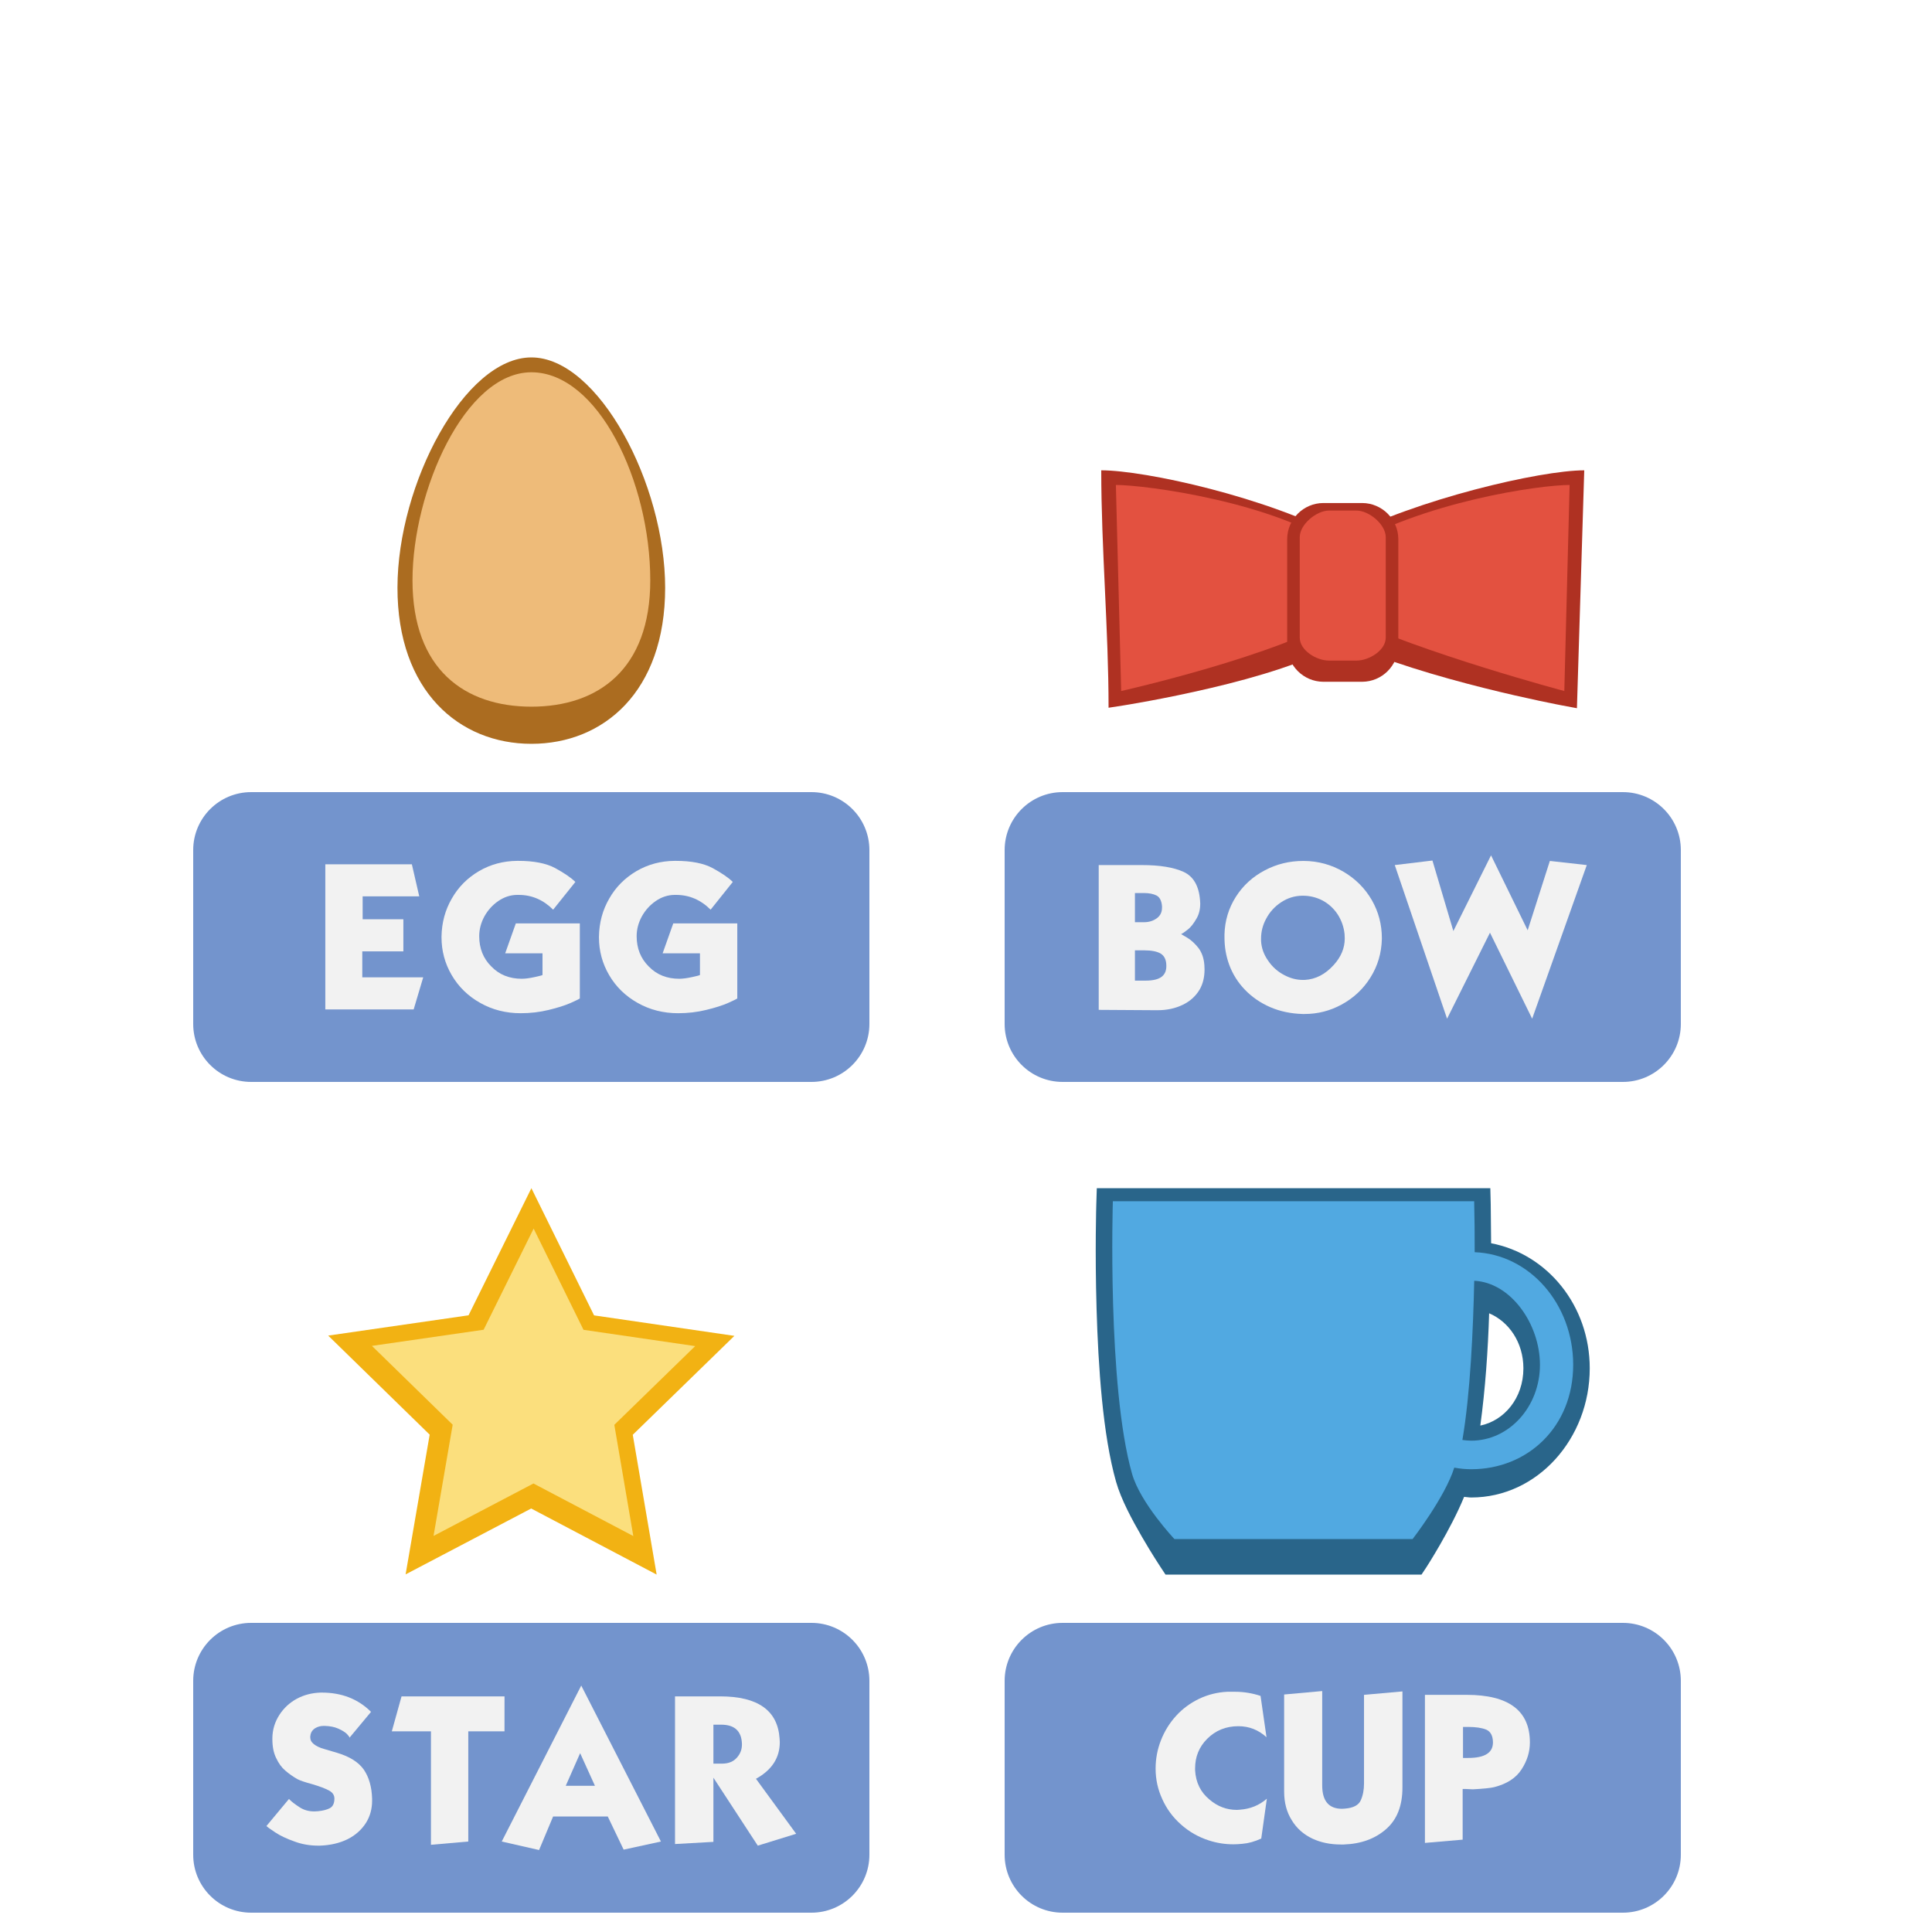
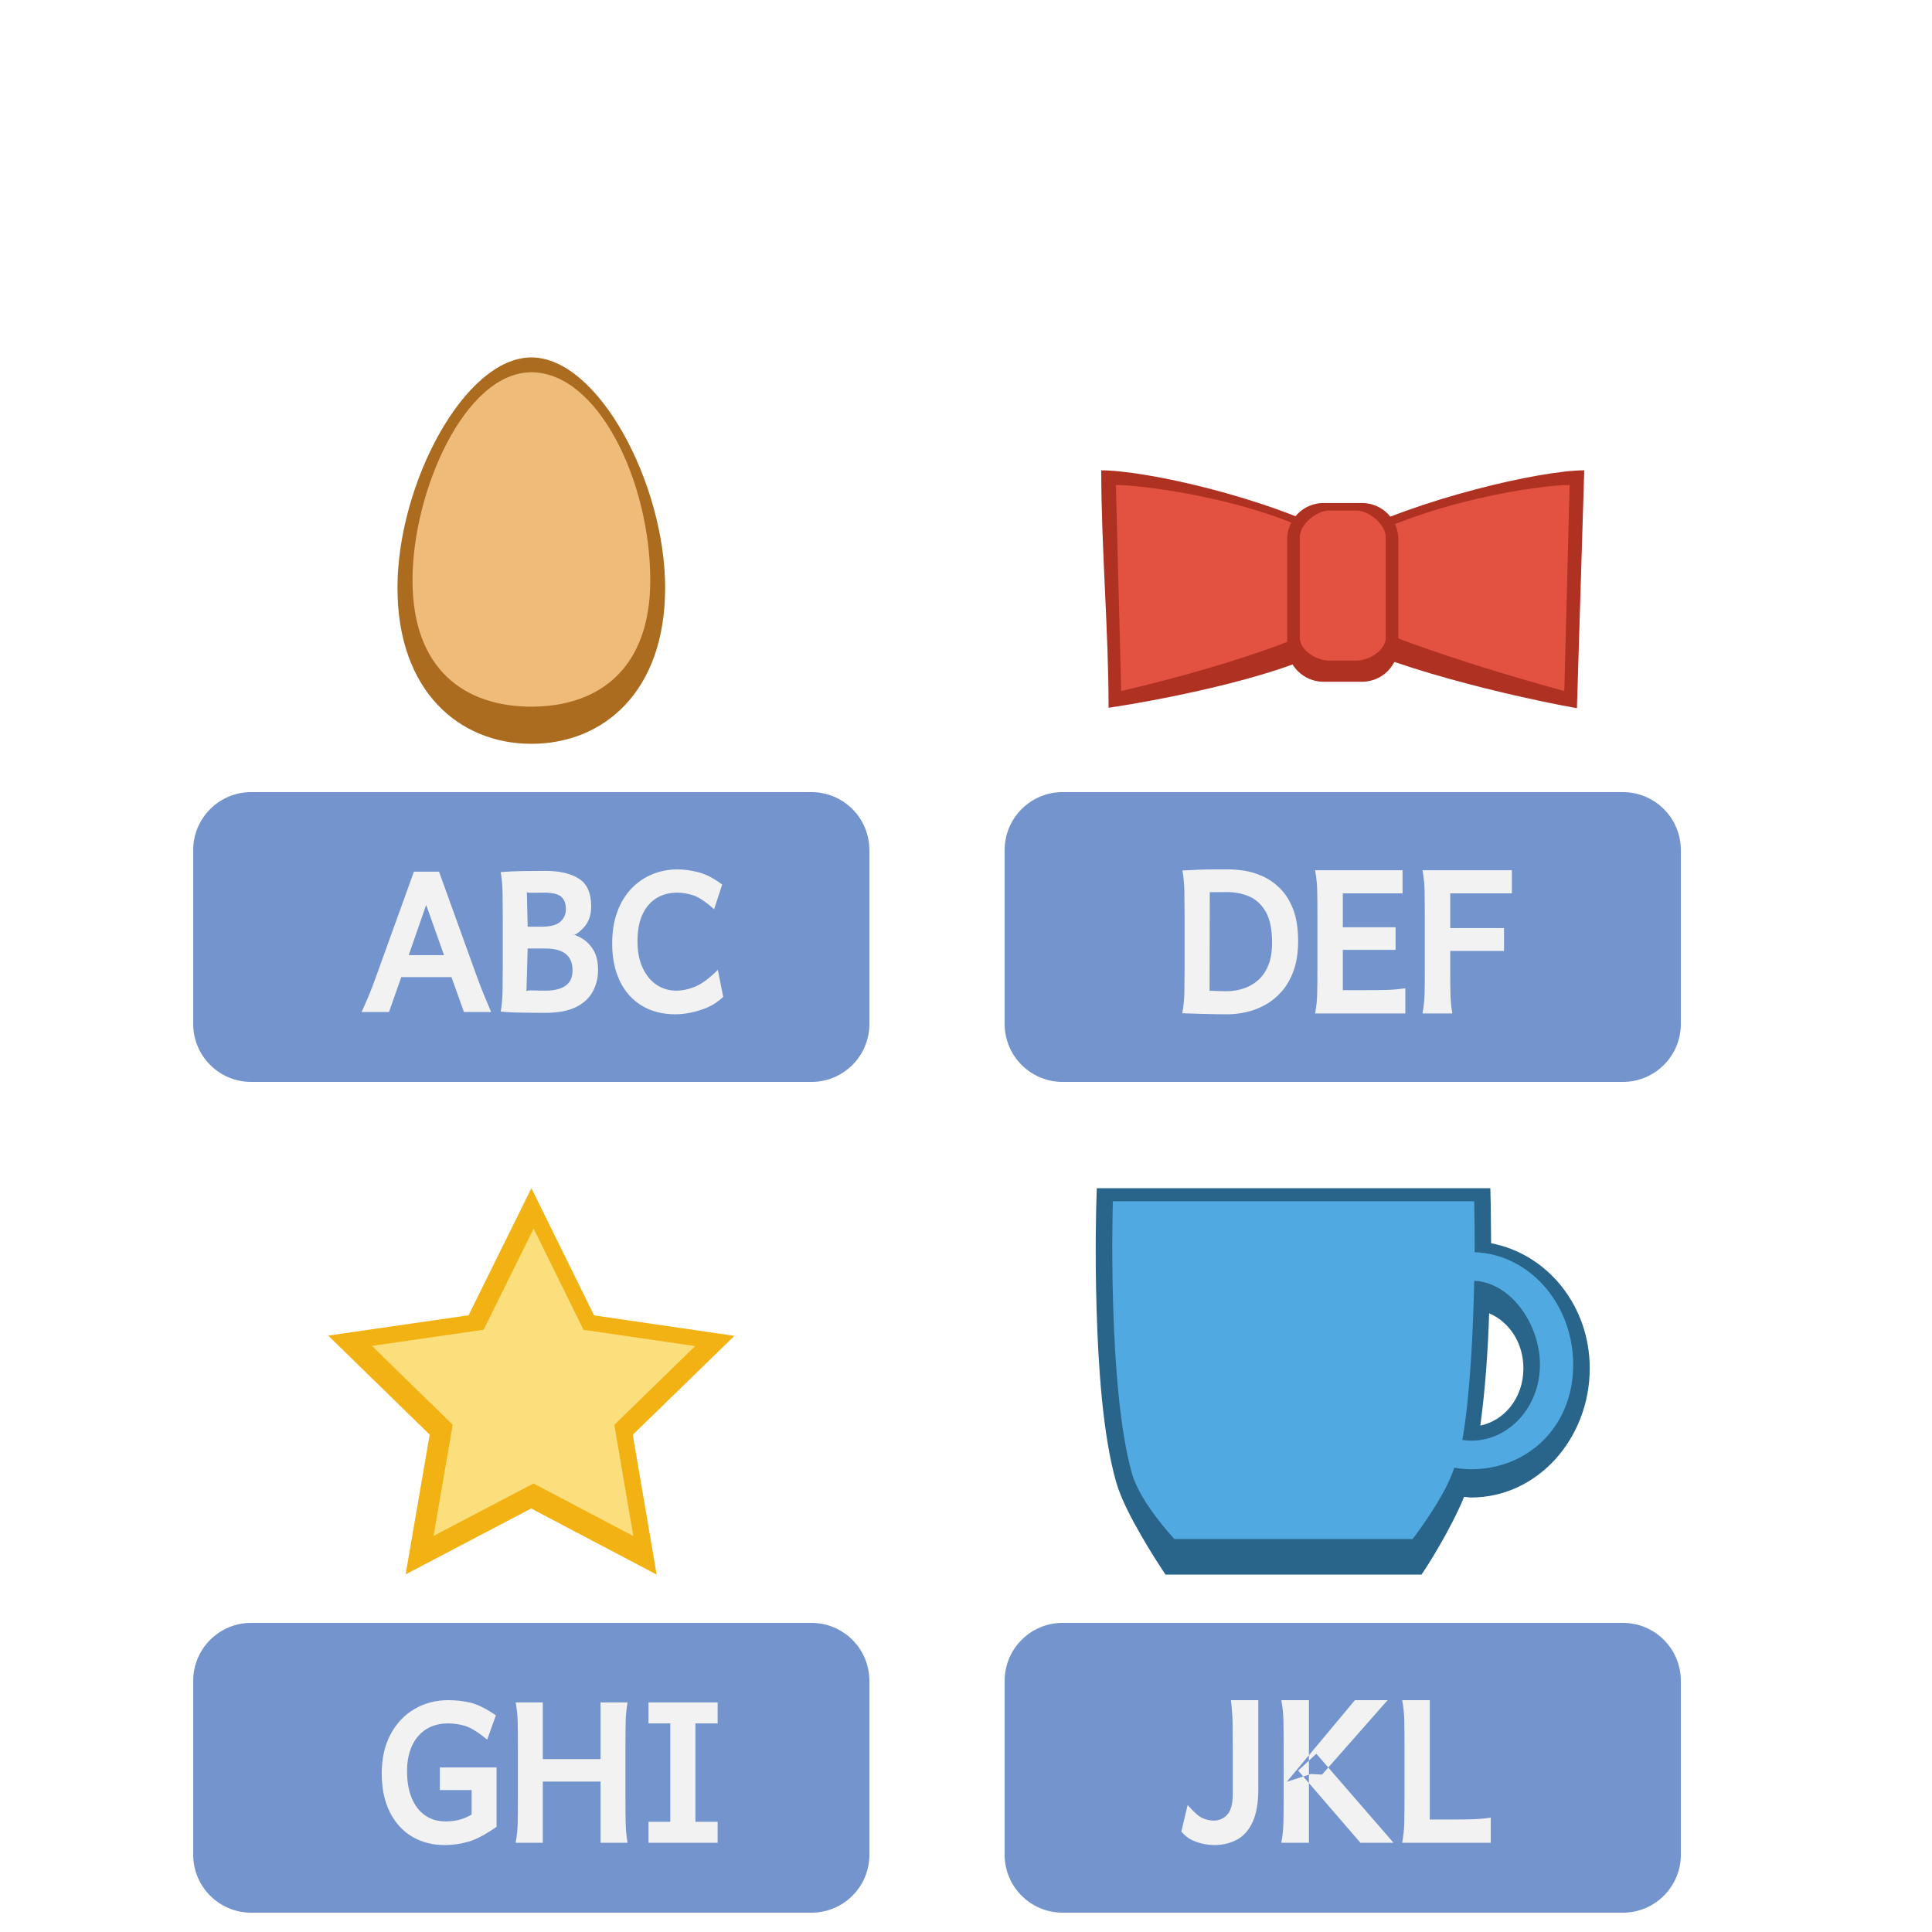
<svg xmlns="http://www.w3.org/2000/svg" width="100" height="100" version="1.0">
  <g>
    <path d="m57.964 62.3-.026.832s-.074 2.416.014 5.404c.088 2.987.318 6.526 1.01 8.962.264.926.833 1.972 1.341 2.852.509.88.964 1.566.964 1.566l.254.385h13.25l.255-.385s1.253-1.935 1.95-3.639c.124.008.245.033.369.033 3.426 0 6.134-3.048 6.134-6.688-.002-3.241-2.19-5.915-5.105-6.472-.008-.982-.02-2.014-.02-2.014l-.021-.835H57.964zm20.308 6.476c1.013.428 1.771 1.498 1.773 2.848-.001 1.551-.996 2.708-2.23 2.964.259-1.897.398-3.912.457-5.812z" style="color:#000;font-style:normal;font-variant:normal;font-weight:400;font-stretch:normal;font-size:medium;line-height:normal;font-family:sans-serif;text-indent:0;text-align:start;text-decoration:none;text-decoration-line:none;text-decoration-style:solid;text-decoration-color:#000;letter-spacing:normal;word-spacing:normal;text-transform:none;writing-mode:lr-tb;direction:ltr;baseline-shift:baseline;text-anchor:start;white-space:normal;clip-rule:nonzero;display:inline;overflow:visible;visibility:visible;opacity:1;isolation:auto;mix-blend-mode:normal;color-interpolation:sRGB;color-interpolation-filters:linearRGB;solid-color:#000;solid-opacity:1;fill:#29658a;fill-opacity:1;fill-rule:nonzero;stroke:none;stroke-width:1.714;stroke-linecap:butt;stroke-linejoin:miter;stroke-miterlimit:4;stroke-dasharray:none;stroke-dashoffset:0;stroke-opacity:1;color-rendering:auto;image-rendering:auto;shape-rendering:auto;text-rendering:auto;enable-background:accumulate" transform="translate(-1.194 -.8)" />
    <path d="M58.795 62.975s-.296 9.572.993 14.106c.43 1.513 2.194 3.38 2.194 3.38H74.31s1.68-2.169 2.157-3.697c.29.055.584.082.878.083 2.914 0 5.277-2.187 5.277-5.408-.002-3.143-2.257-5.719-5.099-5.825a102.08 102.08 0 0 0-.026-2.639zm18.704 4.117c1.9.09 3.4 2.244 3.403 4.347 0 2.17-1.593 3.93-3.557 3.93a3.23 3.23 0 0 1-.458-.037c.411-2.385.561-5.784.612-8.24z" style="color:#000;clip-rule:nonzero;display:inline;overflow:visible;visibility:visible;opacity:1;isolation:auto;mix-blend-mode:normal;color-interpolation:sRGB;color-interpolation-filters:linearRGB;solid-color:#000;solid-opacity:1;fill:#51a9e1;fill-opacity:1;fill-rule:nonzero;stroke:none;stroke-width:3.896;stroke-linecap:butt;stroke-linejoin:miter;stroke-miterlimit:4;stroke-dasharray:none;stroke-dashoffset:0;stroke-opacity:1;color-rendering:auto;image-rendering:auto;shape-rendering:auto;text-rendering:auto;enable-background:accumulate" transform="translate(-1.194 -.8)" />
    <path style="color:#000;clip-rule:nonzero;display:inline;overflow:visible;visibility:visible;opacity:1;isolation:auto;mix-blend-mode:normal;color-interpolation:sRGB;color-interpolation-filters:linearRGB;solid-color:#000;solid-opacity:1;fill:#f2b213;fill-opacity:1;fill-rule:nonzero;stroke:none;stroke-width:3.539;stroke-linecap:butt;stroke-linejoin:miter;stroke-miterlimit:4;stroke-dasharray:none;stroke-dashoffset:0;stroke-opacity:1;color-rendering:auto;image-rendering:auto;shape-rendering:auto;text-rendering:auto;enable-background:accumulate" d="m30.72 77.894-6.494-3.42-6.5 3.41 1.246-7.233-5.253-5.127 7.265-1.05 3.253-6.58 3.244 6.584 7.263 1.06-5.26 5.12z" transform="translate(3.268 3.606)" />
    <path d="m29.512 75.9-5.168-2.721-5.172 2.714.991-5.756-4.18-4.08 5.781-.836 2.589-5.236 2.581 5.24 5.78.843-4.185 4.075z" style="color:#000;clip-rule:nonzero;display:inline;overflow:visible;visibility:visible;opacity:1;isolation:auto;mix-blend-mode:normal;color-interpolation:sRGB;color-interpolation-filters:linearRGB;solid-color:#000;solid-opacity:1;fill:#fbdf7d;fill-opacity:1;fill-rule:nonzero;stroke:none;stroke-width:3.539;stroke-linecap:butt;stroke-linejoin:miter;stroke-miterlimit:4;stroke-dasharray:none;stroke-dashoffset:0;stroke-opacity:1;color-rendering:auto;image-rendering:auto;shape-rendering:auto;text-rendering:auto;enable-background:accumulate" transform="translate(3.268 3.606)" />
    <rect style="opacity:1;fill:#7394cd;fill-opacity:1;stroke:none;stroke-width:1;stroke-miterlimit:4;stroke-dasharray:none;stroke-opacity:1" width="35" height="15" x="52" y="41" ry="3" />
-     <g aria-label="BOW" style="font-style:normal;font-weight:400;font-size:10.667px;line-height:1.25;font-family:sans-serif;letter-spacing:0;word-spacing:0;fill:#f2f2f2;fill-opacity:1;stroke:none">
-       <path d="m56.056 52.83-3.06-.019v-7.494h2.24q1.38 0 2.155.353.766.355.85 1.476.01.083.01.158 0 .449-.188.774-.223.392-.448.57-.233.187-.354.242.028.02.335.198.299.184.57.53.262.356.299.878.009.112.009.223 0 .597-.251 1.037-.31.522-.877.793-.58.28-1.29.28zm-.709-3.1h-.476v1.568h.552q.578 0 .838-.205.235-.187.235-.54v-.057q-.01-.42-.29-.597-.289-.169-.859-.169zm-.018-2.966h-.458v1.51h.476q.392 0 .682-.223.243-.196.243-.524v-.091q-.038-.413-.28-.542-.253-.13-.663-.13z" style="font-style:normal;font-variant:normal;font-weight:400;font-stretch:normal;font-size:9.333px;font-family:Kabel;-inkscape-font-specification:Kabel;fill:#f2f2f2;fill-opacity:1" transform="translate(3.873 -.541)" />
-       <path d="M63.528 46.903q-.588.009-1.083.335-.503.328-.784.859-.262.485-.262 1.027v.112q.028.551.365 1.028.326.485.85.754.465.244.95.244h.094q.85-.048 1.503-.775.57-.627.57-1.372 0-.111-.009-.225-.057-.55-.355-1.017-.308-.467-.793-.727-.477-.243-1.01-.243h-.036zm.093-1.8q1.1.009 2.044.558.934.551 1.465 1.465.522.907.522 1.98v.037q-.027 1.091-.588 1.989-.558.895-1.502 1.408-.895.485-1.904.485h-.112q-.914-.027-1.67-.353-.757-.328-1.308-.898-.55-.57-.82-1.305-.242-.663-.242-1.41v-.149q.027-1.064.588-1.95.558-.878 1.501-1.372.916-.485 1.99-.485h.036z" style="font-style:normal;font-variant:normal;font-weight:400;font-stretch:normal;font-size:9.333px;font-family:Kabel;-inkscape-font-specification:Kabel;fill:#f2f2f2;fill-opacity:1" transform="translate(3.873 -.541)" />
-       <path d="m73.303 44.813 1.896 3.88 1.148-3.59 1.912.214-2.828 7.952-2.183-4.452-2.221 4.452-2.707-7.952 1.95-.235 1.083 3.65z" style="font-style:normal;font-variant:normal;font-weight:400;font-stretch:normal;font-size:9.333px;font-family:Kabel;-inkscape-font-specification:Kabel;fill:#f2f2f2;fill-opacity:1" transform="translate(3.873 -.541)" />
-     </g>
    <path style="color:#000;font-style:normal;font-variant:normal;font-weight:400;font-stretch:normal;font-size:medium;line-height:normal;font-family:sans-serif;text-indent:0;text-align:start;text-decoration:none;text-decoration-line:none;text-decoration-style:solid;text-decoration-color:#000;letter-spacing:normal;word-spacing:normal;text-transform:none;writing-mode:lr-tb;direction:ltr;baseline-shift:baseline;text-anchor:start;white-space:normal;clip-rule:nonzero;display:inline;overflow:visible;visibility:visible;opacity:1;isolation:auto;mix-blend-mode:normal;color-interpolation:sRGB;color-interpolation-filters:linearRGB;solid-color:#000;solid-opacity:1;fill:#af3122;fill-opacity:1;fill-rule:nonzero;stroke:none;stroke-width:2.2;stroke-linecap:butt;stroke-linejoin:miter;stroke-miterlimit:4;stroke-dasharray:none;stroke-dashoffset:0;stroke-opacity:1;color-rendering:auto;image-rendering:auto;shape-rendering:auto;text-rendering:auto;enable-background:accumulate" d="M96.884 61.123c-3.829 0-14.632 2.52-21.052 5.894-6.57-3.546-17.237-5.894-21.066-5.894 0 6.828.638 13.875.638 20.703l1.27-.197s3.501-.547 7.693-1.534c3.977-.935 8.456-2.255 11.477-4.02 7.285 3.339 19.1 5.548 19.1 5.548l1.302.244z" transform="matrix(.59357 0 0 .59357 24.493 -11.937)" />
    <path style="color:#000;clip-rule:nonzero;display:inline;overflow:visible;visibility:visible;opacity:1;isolation:auto;mix-blend-mode:normal;color-interpolation:sRGB;color-interpolation-filters:linearRGB;solid-color:#000;solid-opacity:1;fill:#e35140;fill-opacity:1;fill-rule:nonzero;stroke:none;stroke-width:5;stroke-linecap:butt;stroke-linejoin:miter;stroke-miterlimit:4;stroke-dasharray:none;stroke-dashoffset:0;stroke-opacity:1;color-rendering:auto;image-rendering:auto;shape-rendering:auto;text-rendering:auto;enable-background:accumulate" d="M56.042 62.399c2.553 0 13.916 1.474 19.783 5.647 7.042-4.235 17.23-5.647 19.783-5.647l-.462 17.97s-12.362-3.283-19.32-6.605c-5.465 3.489-19.322 6.605-19.322 6.605z" transform="matrix(.59357 0 0 .59357 24.493 -11.937)" />
    <path style="color:#000;font-style:normal;font-variant:normal;font-weight:400;font-stretch:normal;font-size:medium;line-height:normal;font-family:sans-serif;text-indent:0;text-align:start;text-decoration:none;text-decoration-line:none;text-decoration-style:solid;text-decoration-color:#000;letter-spacing:normal;word-spacing:normal;text-transform:none;writing-mode:lr-tb;direction:ltr;baseline-shift:baseline;text-anchor:start;white-space:normal;clip-rule:nonzero;display:inline;overflow:visible;visibility:visible;opacity:1;isolation:auto;mix-blend-mode:normal;color-interpolation:sRGB;color-interpolation-filters:linearRGB;solid-color:#000;solid-opacity:1;fill:#af3122;fill-opacity:1;fill-rule:nonzero;stroke:none;stroke-width:2.3;stroke-linecap:butt;stroke-linejoin:miter;stroke-miterlimit:4;stroke-dasharray:none;stroke-dashoffset:0;stroke-opacity:1;color-rendering:auto;image-rendering:auto;shape-rendering:auto;text-rendering:auto;enable-background:accumulate" d="M74.129 63.974a3.168 3.168 0 0 0-3.15 3.149v9.289a3.17 3.17 0 0 0 3.15 3.15h3.392a3.17 3.17 0 0 0 3.15-3.15v-9.29a3.168 3.168 0 0 0-3.15-3.148z" transform="matrix(.59357 0 0 .59357 24.493 -11.937)" />
    <path style="color:#000;clip-rule:nonzero;display:inline;overflow:visible;visibility:visible;opacity:1;isolation:auto;mix-blend-mode:normal;color-interpolation:sRGB;color-interpolation-filters:linearRGB;solid-color:#000;solid-opacity:1;fill:#e35140;fill-opacity:1;fill-rule:nonzero;stroke:none;stroke-width:5;stroke-linecap:butt;stroke-linejoin:miter;stroke-miterlimit:4;stroke-dasharray:none;stroke-dashoffset:0;stroke-opacity:1;color-rendering:auto;image-rendering:auto;shape-rendering:auto;text-rendering:auto;enable-background:accumulate" d="M74.634 64.632h2.382c1.108 0 2.558 1.211 2.558 2.32v8.763c0 1.108-1.45 2-2.558 2h-2.382c-1.108 0-2.558-.892-2.558-2V66.95c0-1.108 1.45-2.319 2.558-2.319z" transform="matrix(.59357 0 0 .59357 24.493 -11.937)" />
    <rect style="opacity:1;fill:#7394cd;fill-opacity:1;stroke:none;stroke-width:1;stroke-miterlimit:4;stroke-dasharray:none;stroke-opacity:1" width="35" height="15" x="10" y="41" ry="3" />
    <rect style="opacity:1;fill:#7394cd;fill-opacity:1;stroke:none;stroke-width:1;stroke-miterlimit:4;stroke-dasharray:none;stroke-opacity:1" width="35" height="15" x="52" y="84" ry="3" />
    <rect style="opacity:1;fill:#7394cd;fill-opacity:1;stroke:none;stroke-width:1;stroke-miterlimit:4;stroke-dasharray:none;stroke-opacity:1" width="35" height="15" x="10" y="84" ry="3" />
-     <g aria-label="EGG" style="font-style:normal;font-weight:400;font-size:8px;line-height:1.25;font-family:sans-serif;letter-spacing:0;word-spacing:0;fill:#f2f2f2;fill-opacity:1;stroke:none">
-       <path d="M15.247 52.783V45.27h4.48l.383 1.661h-2.93v1.185h2.107v1.661h-2.126v1.344h3.154l-.495 1.662z" style="font-style:normal;font-variant:normal;font-weight:400;font-stretch:normal;font-size:9.333px;font-family:Kabel;-inkscape-font-specification:Kabel;fill:#f2f2f2;fill-opacity:1" transform="translate(1.591 -.535)" />
-       <path d="M28.19 46.184 27.04 47.62q-.765-.765-1.784-.765h-.093q-.513.009-.962.317-.446.307-.718.792-.27.497-.27 1.028 0 .944.626 1.568.615.636 1.577.636.262 0 .654-.085.392-.084.419-.111V49.88h-1.932l.551-1.55h3.313v3.883q-.036.039-.476.235-.449.196-1.14.362-.69.169-1.446.169-1.146 0-2.09-.531-.952-.534-1.483-1.447-.524-.898-.524-1.95v-.04q.018-1.082.533-1.968.503-.887 1.408-1.42.896-.522 1.98-.53h.055q1.205 0 1.905.373.718.392 1.046.718z" style="font-style:normal;font-variant:normal;font-weight:400;font-stretch:normal;font-size:9.333px;font-family:Kabel;-inkscape-font-specification:Kabel;fill:#f2f2f2;fill-opacity:1" transform="translate(1.591 -.535)" />
-       <path d="M36.338 46.184 35.19 47.62q-.766-.765-1.784-.765h-.094q-.513.009-.961.317-.447.307-.718.792-.271.497-.271 1.028 0 .944.626 1.568.616.636 1.577.636.262 0 .654-.085.392-.084.42-.111V49.88h-1.933l.551-1.55h3.314v3.883q-.037.039-.477.235-.448.196-1.139.362-.69.169-1.447.169-1.146 0-2.09-.531-.952-.534-1.483-1.447-.524-.898-.524-1.95v-.04q.018-1.082.533-1.968.504-.887 1.409-1.42.895-.522 1.98-.53h.054q1.206 0 1.905.373.718.392 1.046.718z" style="font-style:normal;font-variant:normal;font-weight:400;font-stretch:normal;font-size:9.333px;font-family:Kabel;-inkscape-font-specification:Kabel;fill:#f2f2f2;fill-opacity:1" transform="translate(1.591 -.535)" />
-     </g>
-     <g aria-label="CUP" style="font-style:normal;font-weight:400;font-size:10.667px;line-height:1.25;font-family:sans-serif;letter-spacing:0;word-spacing:0;fill:#f2f2f2;fill-opacity:1;stroke:none">
-       <path d="m61.794 88.314.308 2.138q-.625-.57-1.456-.57-.962 0-1.616.654-.624.626-.624 1.531v.093q.054.953.747 1.52.624.534 1.417.534.076 0 .15-.01.812-.057 1.4-.57l-.29 2.063q-.512.235-.97.271-.242.027-.477.027-.642 0-1.25-.196-.82-.26-1.457-.829-.633-.56-.97-1.317-.344-.745-.344-1.577 0-.765.28-1.474t.784-1.26q.494-.543 1.185-.877.69-.329 1.465-.365h.4q.673 0 1.318.214z" style="font-style:normal;font-variant:normal;font-weight:400;font-stretch:normal;font-size:9.333px;font-family:Kabel;-inkscape-font-specification:Kabel;fill:#f2f2f2;fill-opacity:1" transform="translate(3.452 -.534)" />
-       <path d="M63.015 93.27v-5.029l1.97-.178v4.881q0 1.213 1.027 1.213.073 0 .157-.01.645-.054.811-.428.169-.374.169-.868v-4.592l1.989-.177v4.974q0 1.42-.85 2.156-.85.747-2.192.793h-.141q-.82 0-1.465-.299-.7-.326-1.083-.962-.392-.624-.392-1.474z" style="font-style:normal;font-variant:normal;font-weight:400;font-stretch:normal;font-size:9.333px;font-family:Kabel;-inkscape-font-specification:Kabel;fill:#f2f2f2;fill-opacity:1" transform="translate(3.452 -.534)" />
-       <path d="M72.545 89.92h-.272v1.605h.272q1.278 0 1.278-.802v-.019q-.01-.494-.346-.644-.345-.14-.932-.14zm1.333 3.118q-.272.066-1.092.111-.298-.018-.383-.018h-.148v2.623l-1.953.169v-7.664h2.158q3.275 0 3.275 2.464 0 .729-.429 1.39-.428.672-1.428.925z" style="font-style:normal;font-variant:normal;font-weight:400;font-stretch:normal;font-size:9.333px;font-family:Kabel;-inkscape-font-specification:Kabel;fill:#f2f2f2;fill-opacity:1" transform="translate(3.452 -.534)" />
-     </g>
-     <g aria-label="STAR" style="font-style:normal;font-weight:400;font-size:10.667px;line-height:1.25;font-family:sans-serif;letter-spacing:0;word-spacing:0;fill:#f2f2f2;fill-opacity:1;stroke:none">
-       <path d="m17.106 89.151-1.112 1.336q0-.048-.139-.196-.15-.142-.44-.271-.289-.13-.699-.142h-.066q-.232 0-.428.114-.224.14-.253.383-.01.036-.01.073 0 .226.178.365.205.168.552.262.335.102.663.196.97.289 1.38.868.402.588.43 1.501v.112q0 .627-.308 1.13-.347.552-.962.86-.624.307-1.447.334h-.055q-.672 0-1.242-.214-.606-.214-.988-.465-.383-.253-.468-.337l1.167-1.401q.16.177.551.43.326.214.755.214.093 0 .187-.009.4-.038.624-.16.226-.12.235-.475v-.019q0-.27-.28-.419-.3-.16-.869-.328-.579-.157-.765-.26-.345-.196-.625-.44-.28-.232-.476-.651Q12 91.15 12 90.56v-.055q.01-.645.355-1.185.345-.542.914-.85.56-.298 1.233-.317h.055q1.55 0 2.55.998z" style="font-style:normal;font-variant:normal;font-weight:400;font-stretch:normal;font-size:9.333px;font-family:Kabel;-inkscape-font-specification:Kabel;fill:#f2f2f2;fill-opacity:1" transform="translate(2.098 -.545)" />
-       <path d="M24.015 90.159H22.14v5.703l-1.932.169v-5.872h-2.026l.504-1.81h5.33z" style="font-style:normal;font-variant:normal;font-weight:400;font-stretch:normal;font-size:9.333px;font-family:Kabel;-inkscape-font-specification:Kabel;fill:#f2f2f2;fill-opacity:1" transform="translate(2.098 -.545)" />
-       <path d="m23.872 95.862 4.115-8.073 4.125 8.073-1.93.42-.823-1.717h-2.828l-.727 1.737zm4.824-2.885-.766-1.688-.745 1.688z" style="font-style:normal;font-variant:normal;font-weight:400;font-stretch:normal;font-size:9.333px;font-family:Kabel;-inkscape-font-specification:Kabel;fill:#f2f2f2;fill-opacity:1" transform="translate(2.098 -.545)" />
-       <path d="m37.031 92.615 2.08 2.846-1.986.615-2.297-3.518v3.322l-1.987.112v-7.643h2.333q2.94 0 3.08 2.192.01.094.01.178 0 1.215-1.233 1.896zm-2.203-.784h.44q.512 0 .783-.319.253-.29.253-.663v-.055q-.038-.98-1.075-.98h-.401z" style="font-style:normal;font-variant:normal;font-weight:400;font-stretch:normal;font-size:9.333px;font-family:Kabel;-inkscape-font-specification:Kabel;fill:#f2f2f2;fill-opacity:1" transform="translate(2.098 -.545)" />
-     </g>
    <g>
      <path style="opacity:.99;fill:#aa6b1e;fill-opacity:1;stroke:none;stroke-width:.753;stroke-miterlimit:4;stroke-dasharray:none;stroke-opacity:1" d="M31.844 30.923c0 5.385-3.196 8.077-6.923 8.077-3.728 0-6.94-2.723-6.932-8.092C17.997 25.538 21.46 19 24.921 19c3.461 0 6.923 6.538 6.923 11.923z" transform="translate(2.584 -.5)" />
      <path style="opacity:.99;fill:#efbb7a;fill-opacity:1;stroke:none;stroke-width:.73;stroke-miterlimit:4;stroke-dasharray:none;stroke-opacity:1" d="M31.074 30.538c0 4.616-2.71 6.539-6.153 6.539-3.444 0-6.154-1.923-6.154-6.539 0-4.615 2.71-10.769 6.154-10.769 3.443 0 6.153 5.643 6.153 10.77z" transform="translate(2.584 -.5)" />
    </g>
  </g>
+   <g transform="translate(28 15.89286) scale(0.7142857)">
+     <path d="M-11.011 51.085L-12.997 51.085C-12.756 50.553 -12.568 50.122 -12.433 49.791C-12.298 49.46 -12.12 48.989 -11.899 48.377L-9.206 40.915L-7.386 40.915L-4.693 48.377C-4.473 48.979 -4.292 49.45 -4.152 49.791C-4.011 50.132 -3.831 50.563 -3.61 51.085L-5.581 51.085L-6.484 48.557L-10.124 48.557L-11.011 51.085M-7.025 46.963L-8.319 43.322L-9.582 46.963L-7.025 46.963M-1.023 42.39L-0.963 44.902L0.045 44.902C0.677 44.902 1.128 44.784 1.399 44.548C1.67 44.313 1.805 44.004 1.805 43.623C1.805 43.222 1.692 42.924 1.467 42.728C1.241 42.533 0.832 42.435 0.241 42.435C-0.01 42.435 -0.283 42.437 -0.579 42.442C-0.875 42.447 -1.023 42.43 -1.023 42.39M-2.768 47.805L-2.768 44.225C-2.768 43.583 -2.773 42.989 -2.783 42.442C-2.793 41.896 -2.838 41.397 -2.918 40.946C-2.417 40.905 -1.895 40.88 -1.354 40.87C-0.812 40.86 -0.261 40.855 0.301 40.855C1.334 40.855 2.149 41.043 2.745 41.419C3.342 41.795 3.64 42.465 3.64 43.428C3.64 44.059 3.465 44.566 3.114 44.947C2.763 45.328 2.492 45.514 2.302 45.504C2.342 45.443 2.54 45.511 2.896 45.707C3.252 45.902 3.548 46.188 3.783 46.564C4.019 46.94 4.137 47.434 4.137 48.046C4.137 48.617 4.006 49.141 3.746 49.618C3.485 50.094 3.074 50.468 2.512 50.739C1.951 51.009 1.224 51.145 0.331 51.145C-0.11 51.145 -0.534 51.142 -0.94 51.137C-1.346 51.132 -1.697 51.125 -1.993 51.115C-2.289 51.105 -2.597 51.085 -2.918 51.054C-2.838 50.603 -2.793 50.112 -2.783 49.58C-2.773 49.049 -2.768 48.457 -2.768 47.805M-0.963 46.481L-1.053 49.595C-1.053 49.535 -0.908 49.51 -0.617 49.52C-0.326 49.53 0.005 49.535 0.376 49.535C0.717 49.535 1.036 49.49 1.331 49.4C1.627 49.309 1.86 49.157 2.031 48.941C2.201 48.725 2.287 48.427 2.287 48.046C2.287 47.003 1.625 46.481 0.301 46.481L-0.963 46.481M12.817 48.031L13.208 49.986C12.857 50.317 12.486 50.568 12.095 50.739C11.703 50.909 11.302 51.037 10.891 51.122C10.48 51.207 10.099 51.25 9.748 51.25C8.805 51.25 7.988 51.039 7.296 50.618C6.604 50.197 6.075 49.6 5.709 48.828C5.343 48.056 5.16 47.158 5.16 46.135C5.16 45.253 5.285 44.476 5.536 43.804C5.787 43.132 6.135 42.568 6.581 42.111C7.028 41.655 7.534 41.314 8.101 41.088C8.667 40.863 9.261 40.75 9.883 40.75C10.375 40.75 10.889 40.82 11.425 40.961C11.962 41.101 12.531 41.397 13.133 41.848L12.546 43.638C11.944 43.097 11.44 42.761 11.034 42.63C10.628 42.5 10.244 42.435 9.883 42.435C9.322 42.435 8.825 42.563 8.394 42.818C7.963 43.074 7.622 43.463 7.371 43.984C7.12 44.506 6.995 45.168 6.995 45.97C6.995 46.712 7.12 47.351 7.371 47.888C7.622 48.424 7.958 48.833 8.379 49.114C8.8 49.395 9.277 49.535 9.808 49.535C10.269 49.535 10.738 49.432 11.215 49.227C11.691 49.021 12.225 48.622 12.817 48.031" fill="#f2f2f2" fill-rule="evenodd" />
+   </g>
+   <g transform="translate(69 15.89286) scale(0.7142857)">
+     <path d="M-10.761 47.842L-10.761 44.189C-10.761 43.534 -10.766 42.927 -10.776 42.37C-10.787 41.812 -10.833 41.298 -10.914 40.827C-10.505 40.806 -10.116 40.788 -9.748 40.773C-9.379 40.758 -8.993 40.75 -8.589 40.75C-8.185 40.75 -7.829 40.75 -7.522 40.75C-7.225 40.75 -6.867 40.781 -6.447 40.842C-6.028 40.904 -5.59 41.034 -5.135 41.234C-4.679 41.433 -4.255 41.725 -3.861 42.109C-3.467 42.492 -3.147 42.996 -2.901 43.621C-2.656 44.245 -2.533 45.018 -2.533 45.939C-2.533 46.768 -2.643 47.486 -2.863 48.095C-3.083 48.704 -3.377 49.213 -3.746 49.623C-4.114 50.032 -4.523 50.357 -4.974 50.598C-5.424 50.838 -5.882 51.007 -6.348 51.104C-6.813 51.201 -7.251 51.25 -7.66 51.25C-7.865 51.25 -8.141 51.247 -8.489 51.242C-8.837 51.237 -9.2 51.23 -9.579 51.219C-9.958 51.209 -10.408 51.194 -10.93 51.173C-10.838 50.702 -10.787 50.196 -10.776 49.654C-10.766 49.111 -10.761 48.507 -10.761 47.842M-8.934 42.393L-8.95 49.561C-8.95 49.541 -8.824 49.538 -8.573 49.554C-8.323 49.569 -8.039 49.577 -7.721 49.577C-7.302 49.577 -6.895 49.513 -6.501 49.385C-6.107 49.257 -5.754 49.057 -5.442 48.786C-5.13 48.515 -4.882 48.157 -4.697 47.712C-4.513 47.266 -4.421 46.716 -4.421 46.061C-4.421 45.11 -4.569 44.37 -4.866 43.843C-5.163 43.316 -5.557 42.943 -6.048 42.723C-6.54 42.503 -7.087 42.393 -7.691 42.393C-7.906 42.393 -8.167 42.395 -8.474 42.4C-8.781 42.405 -8.934 42.403 -8.934 42.393M0.706 44.941L4.529 44.941L4.529 46.583L0.706 46.583L0.706 49.5L2.195 49.5C2.85 49.5 3.403 49.495 3.853 49.485C4.303 49.474 4.764 49.433 5.235 49.362L5.235 51.189L-1.305 51.189C-1.213 50.708 -1.161 50.219 -1.151 49.723C-1.141 49.226 -1.136 48.645 -1.136 47.98L-1.136 44.02C-1.136 43.355 -1.141 42.774 -1.151 42.277C-1.161 41.781 -1.213 41.292 -1.305 40.811L5.035 40.811L5.035 42.485L0.706 42.485L0.706 44.941M8.489 45.002L12.388 45.002L12.388 46.66L8.489 46.66L8.489 47.98C8.489 48.645 8.494 49.229 8.504 49.73C8.515 50.232 8.561 50.718 8.643 51.189L6.478 51.189C6.57 50.708 6.621 50.219 6.632 49.723C6.642 49.226 6.647 48.645 6.647 47.98L6.647 44.05C6.647 43.395 6.642 42.812 6.632 42.3C6.621 41.789 6.57 41.292 6.478 40.811L12.956 40.811L12.956 42.485L8.489 42.485L8.489 45.002" fill="#f2f2f2" fill-rule="evenodd" />
+   </g>
+   <g transform="translate(28 58.89286) scale(0.7142857)">
+     <path d="M-3.219 45.624L-3.219 49.926C-4.001 50.478 -4.676 50.836 -5.242 51.002C-5.809 51.167 -6.388 51.25 -6.98 51.25C-7.862 51.25 -8.647 51.047 -9.334 50.641C-10.021 50.235 -10.56 49.643 -10.951 48.866C-11.342 48.088 -11.538 47.153 -11.538 46.06C-11.538 44.967 -11.325 44.022 -10.899 43.225C-10.472 42.427 -9.893 41.816 -9.161 41.389C-8.429 40.963 -7.617 40.75 -6.724 40.75C-6.163 40.75 -5.626 40.81 -5.115 40.931C-4.603 41.051 -3.986 41.357 -3.264 41.848L-3.896 43.608C-4.558 43.067 -5.092 42.736 -5.498 42.615C-5.904 42.495 -6.313 42.435 -6.724 42.435C-7.336 42.435 -7.862 42.573 -8.304 42.848C-8.745 43.124 -9.088 43.52 -9.334 44.037C-9.58 44.553 -9.703 45.173 -9.703 45.895C-9.703 46.667 -9.587 47.324 -9.357 47.865C-9.126 48.407 -8.803 48.821 -8.386 49.106C-7.97 49.392 -7.476 49.535 -6.905 49.535C-6.544 49.535 -6.213 49.495 -5.912 49.415C-5.611 49.335 -5.315 49.209 -5.024 49.039L-5.024 47.264L-7.326 47.264L-7.326 45.624L-3.219 45.624M6.273 51.085L4.317 51.085L4.317 46.647L0.135 46.647L0.135 51.085L-1.835 51.085C-1.745 50.613 -1.695 50.134 -1.685 49.648C-1.675 49.162 -1.67 48.592 -1.67 47.941L-1.67 44.059C-1.67 43.408 -1.675 42.838 -1.685 42.352C-1.695 41.866 -1.745 41.387 -1.835 40.915L0.135 40.915L0.135 45.022L4.317 45.022L4.317 40.915L6.273 40.915C6.193 41.387 6.148 41.866 6.138 42.352C6.128 42.838 6.122 43.408 6.122 44.059L6.122 47.941C6.122 48.592 6.128 49.162 6.138 49.648C6.148 50.134 6.193 50.613 6.273 51.085M7.792 40.915L12.802 40.915L12.802 42.435L11.192 42.435L11.192 49.565L12.802 49.565L12.802 51.085L7.792 51.085L7.792 49.565L9.372 49.565L9.372 42.435L7.792 42.435L7.792 40.915" fill="#f2f2f2" fill-rule="evenodd" />
+   </g>
+   <g transform="translate(69 58.89286) scale(0.7142857)">
+     <path d="M-7.405 40.75L-5.418 40.75C-5.418 41.973 -5.418 43.099 -5.418 44.128C-5.418 45.157 -5.418 46.186 -5.418 47.215C-5.418 48.183 -5.553 48.965 -5.823 49.561C-6.093 50.157 -6.47 50.588 -6.954 50.853C-7.438 51.118 -7.991 51.25 -8.612 51.25C-8.847 51.25 -9.104 51.222 -9.384 51.166C-9.665 51.11 -9.942 51.018 -10.217 50.891C-10.492 50.763 -10.752 50.557 -10.997 50.272L-10.538 48.346C-10.1 48.856 -9.743 49.171 -9.468 49.294C-9.193 49.416 -8.923 49.477 -8.658 49.477C-8.251 49.477 -7.917 49.329 -7.657 49.034C-7.397 48.738 -7.268 48.244 -7.268 47.551L-7.268 44.25C-7.268 43.598 -7.273 42.992 -7.283 42.431C-7.293 41.871 -7.334 41.31 -7.405 40.75M1.582 40.75L3.951 40.75L-0.802 46.145L-1.597 46.099L-3.355 46.665L1.582 40.75M-2.53 45.855L-1.215 44.632L4.379 51.082L1.979 51.082L-2.53 45.855M-1.75 40.75L-1.75 51.082L-3.752 51.082C-3.66 50.603 -3.61 50.116 -3.599 49.622C-3.589 49.128 -3.584 48.55 -3.584 47.888L-3.584 43.944C-3.584 43.282 -3.589 42.704 -3.599 42.21C-3.61 41.715 -3.66 41.229 -3.752 40.75L-1.75 40.75M7.008 49.401L8.215 49.401C8.877 49.401 9.458 49.396 9.957 49.385C10.457 49.375 10.946 49.334 11.425 49.263L11.425 51.082L5.005 51.082C5.097 50.603 5.148 50.116 5.158 49.622C5.168 49.128 5.174 48.55 5.174 47.888L5.174 43.944C5.174 43.282 5.168 42.704 5.158 42.21C5.148 41.715 5.097 41.229 5.005 40.75L7.008 40.75L7.008 49.401" fill="#f2f2f2" fill-rule="evenodd" />
+   </g>
</svg>
